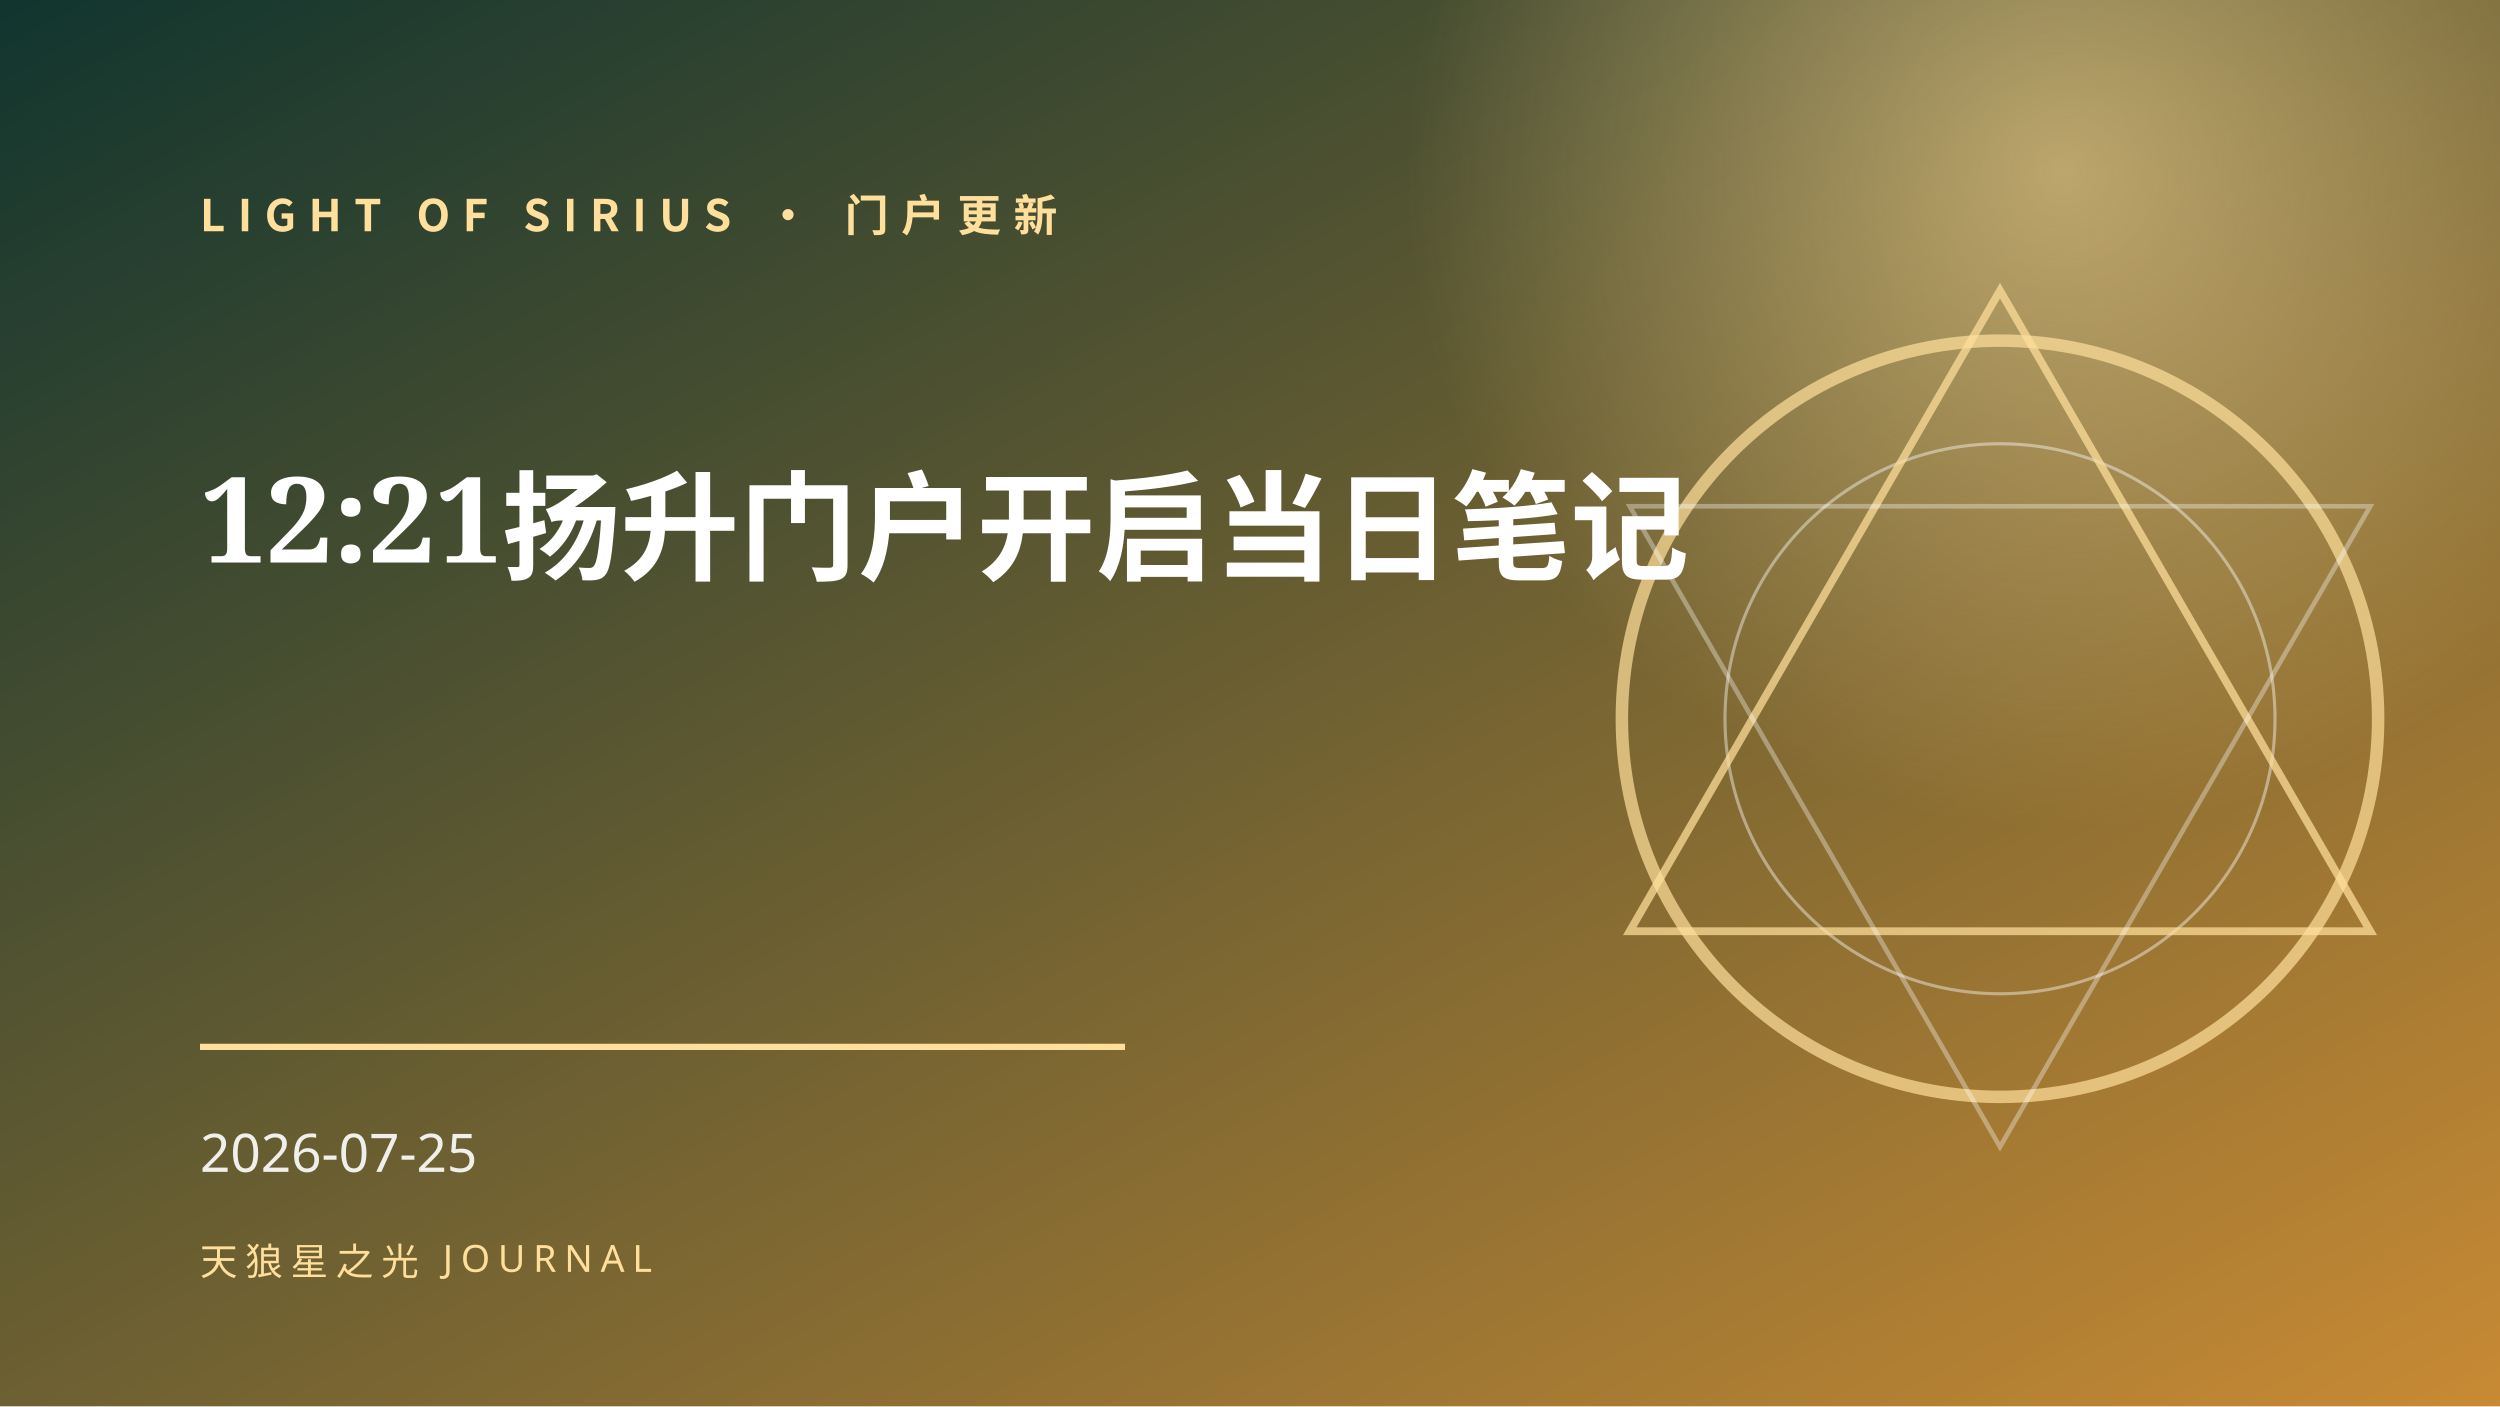
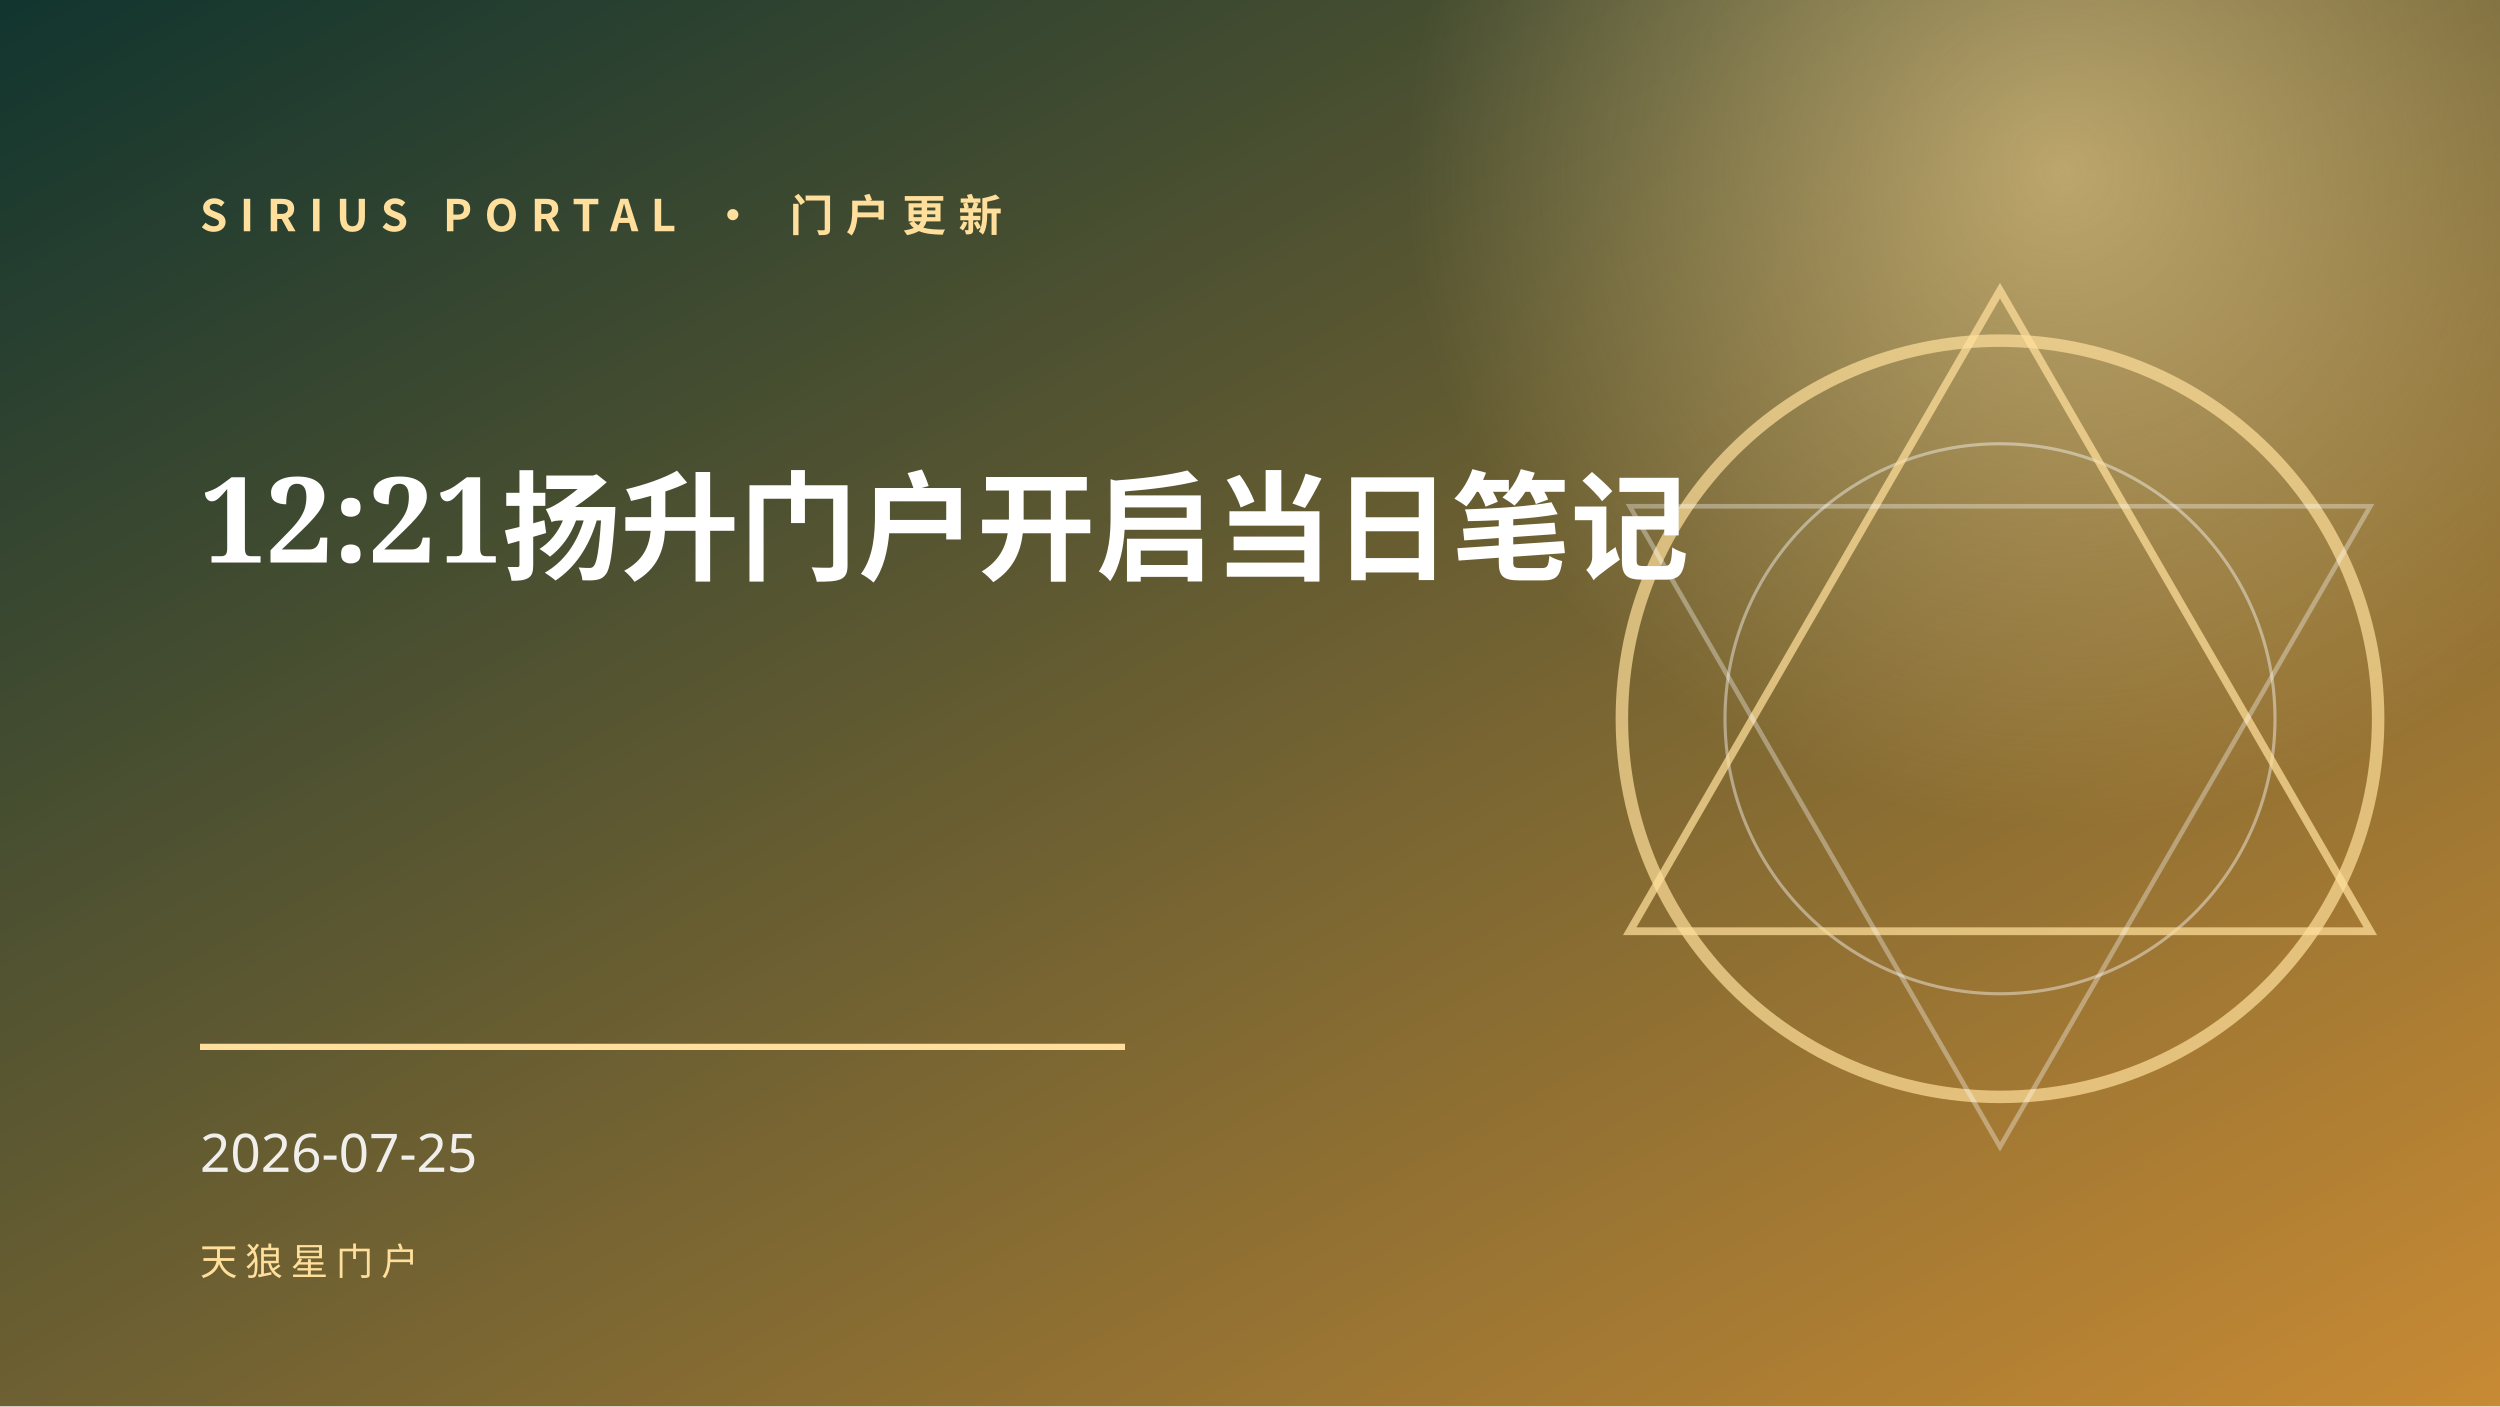
<svg xmlns="http://www.w3.org/2000/svg" width="1600" height="900" viewBox="0 0 1600 900" role="img" aria-label="12:21扬升门户开启当日笔记">
  <defs>
    <linearGradient id="bg" x1="0" y1="0" x2="1" y2="1">
      <stop stop-color="#11352f" />
      <stop offset="1" stop-color="#c88a34" />
    </linearGradient>
    <radialGradient id="glow">
      <stop stop-color="#ffdf9b" stop-opacity=".56" />
      <stop offset="1" stop-color="#ffdf9b" stop-opacity="0" />
    </radialGradient>
  </defs>
  <rect width="1600" height="900" fill="url(#bg)" />
  <circle cx="1320" cy="110" r="420" fill="url(#glow)" />
  <circle cx="1280" cy="460" r="242" fill="none" stroke="#ffdf9b" stroke-width="8" opacity=".7" />
  <circle cx="1280" cy="460" r="176" fill="none" stroke="white" stroke-width="2" opacity=".42" />
  <path d="M1280 186 1517 596 1043 596Z" fill="none" stroke="#ffdf9b" stroke-width="5" opacity=".72" />
  <path d="M1043 324 1517 324 1280 734Z" fill="none" stroke="white" stroke-width="3" opacity=".34" />
-   <text x="128" y="148" fill="#ffdf9b" font-family="Microsoft YaHei, Noto Sans CJK SC, sans-serif" font-size="28" font-weight="700" letter-spacing="8">LIGHT OF SIRIUS · 门户更新</text>
+   <text x="128" y="148" fill="#ffdf9b" font-family="Microsoft YaHei, Noto Sans CJK SC, sans-serif" font-size="28" font-weight="700" letter-spacing="8">SIRIUS PORTAL · 门户更新</text>
  <text x="128" y="360" fill="white" font-family="STKaiti, KaiTi, Microsoft YaHei, serif" font-size="76" font-weight="700">
    <tspan x="128" dy="0">12:21扬升门户开启当日笔记</tspan>
  </text>
  <line x1="128" y1="670" x2="720" y2="670" stroke="#ffdf9b" stroke-width="4" />
  <text x="128" y="750" fill="white" opacity=".9" font-family="Microsoft YaHei, sans-serif" font-size="34">2026-07-25</text>
-   <text x="128" y="816" fill="#ffdf9b" font-family="Microsoft YaHei, sans-serif" font-size="24" letter-spacing="5">天狼星之光 JOURNAL</text>
+   <text x="128" y="816" fill="#ffdf9b" font-family="Microsoft YaHei, sans-serif" font-size="24" letter-spacing="5">天狼星门户</text>
</svg>
